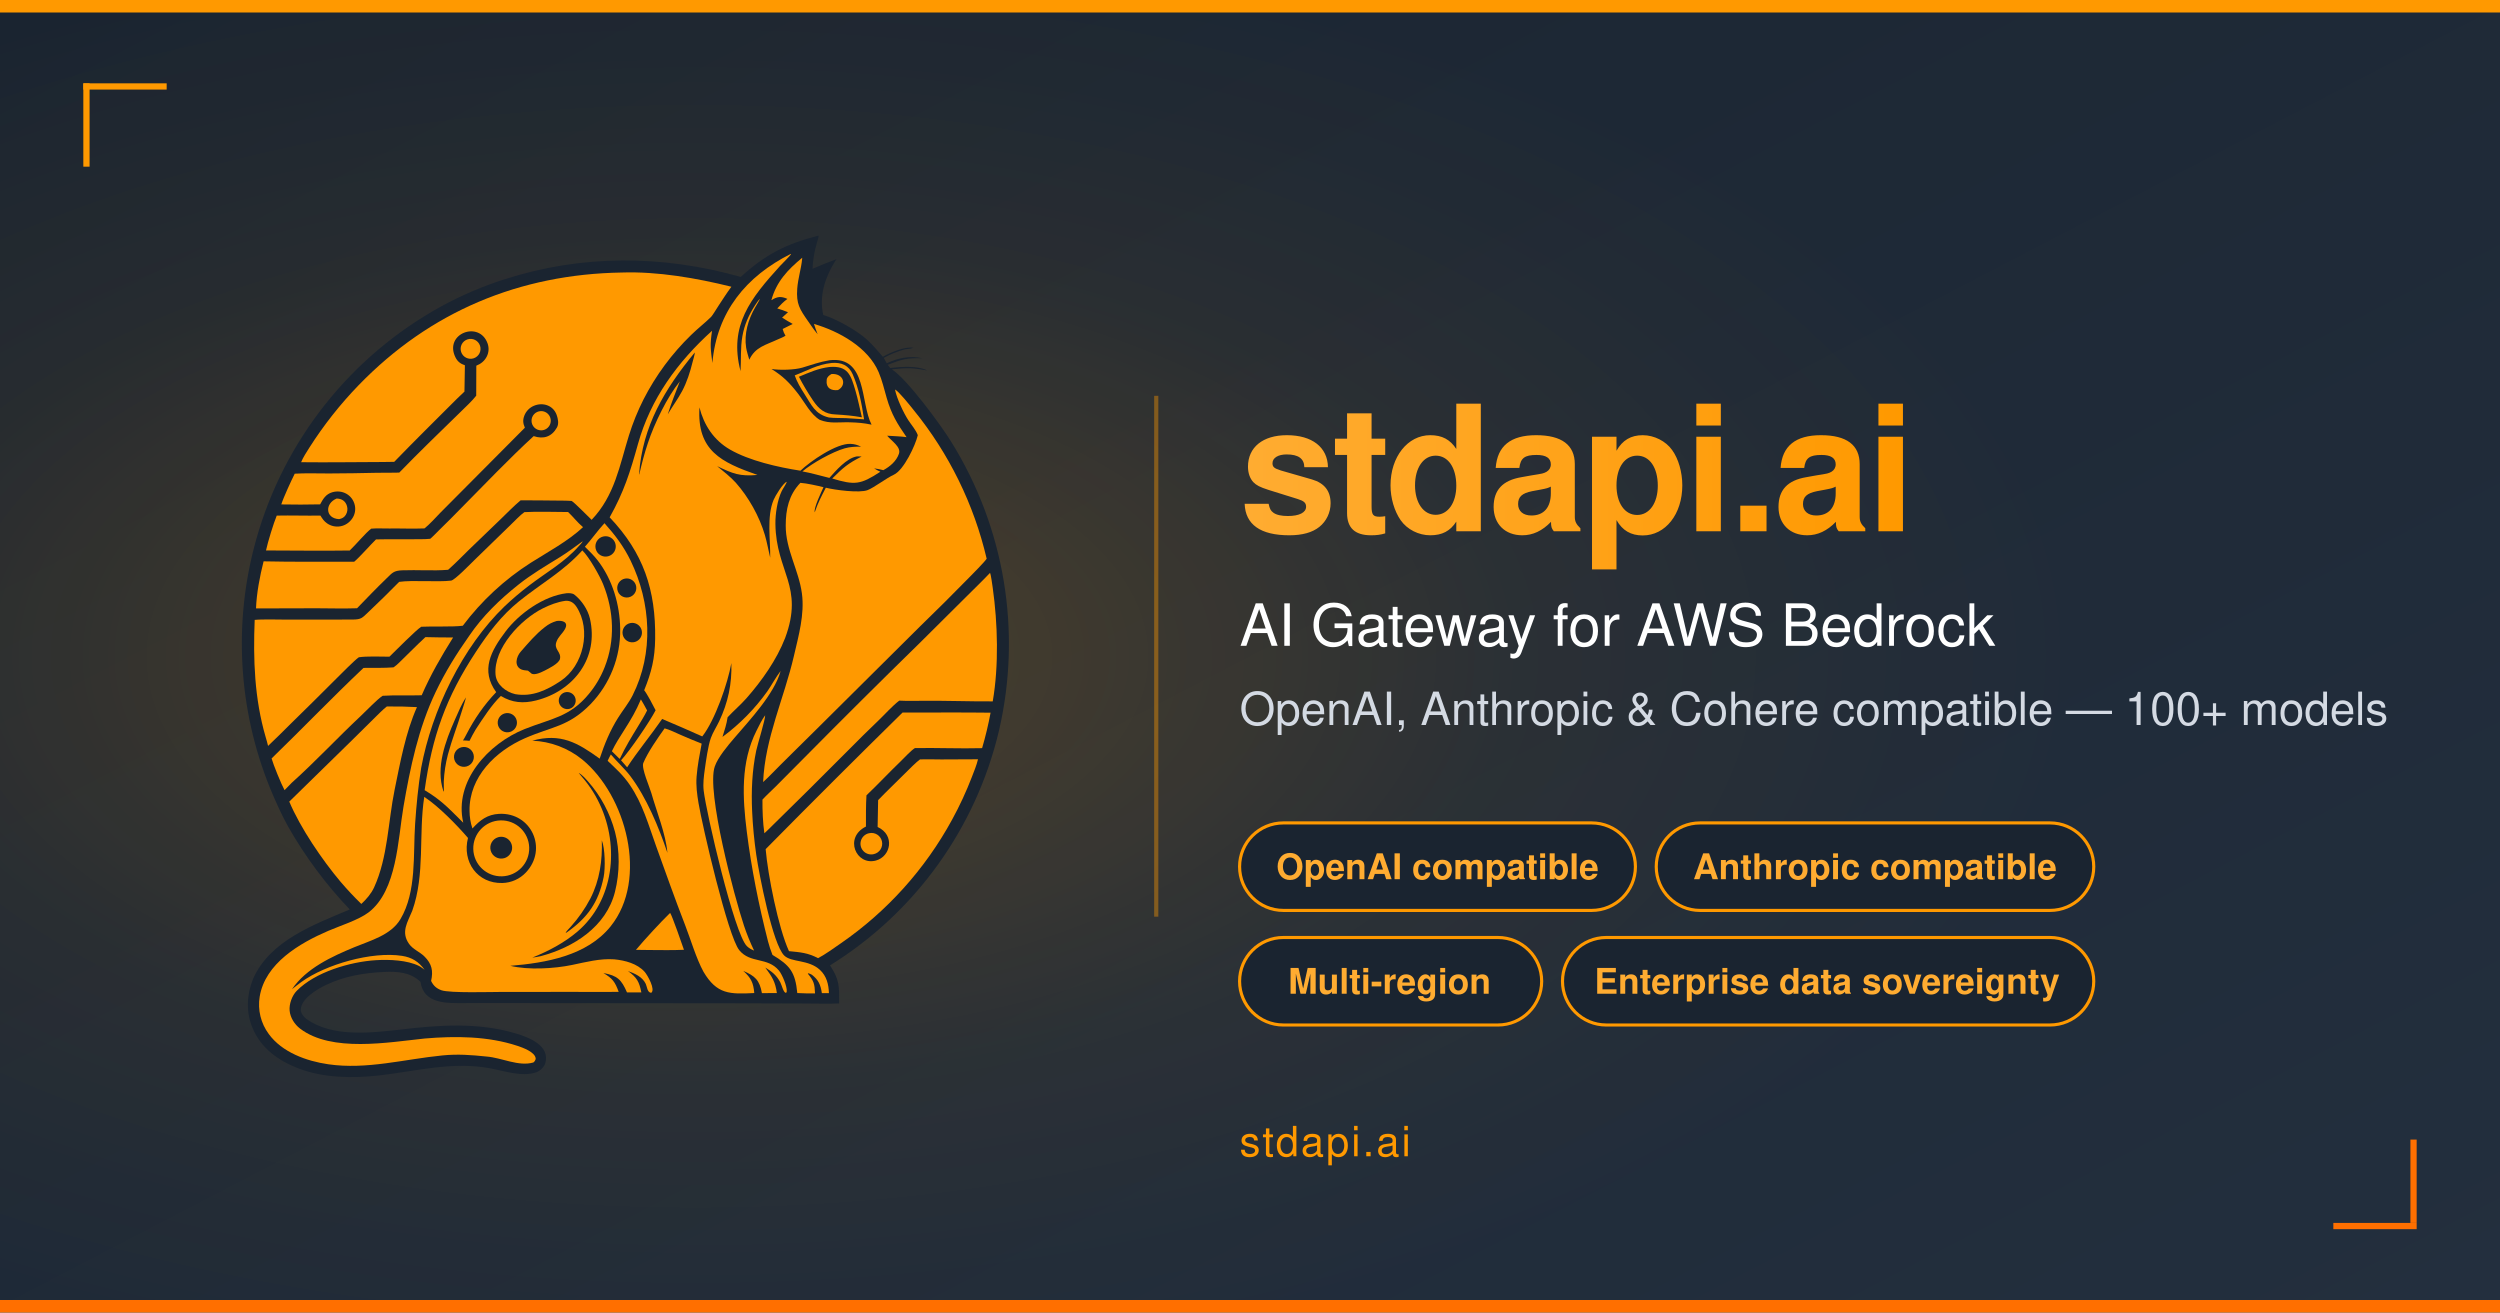
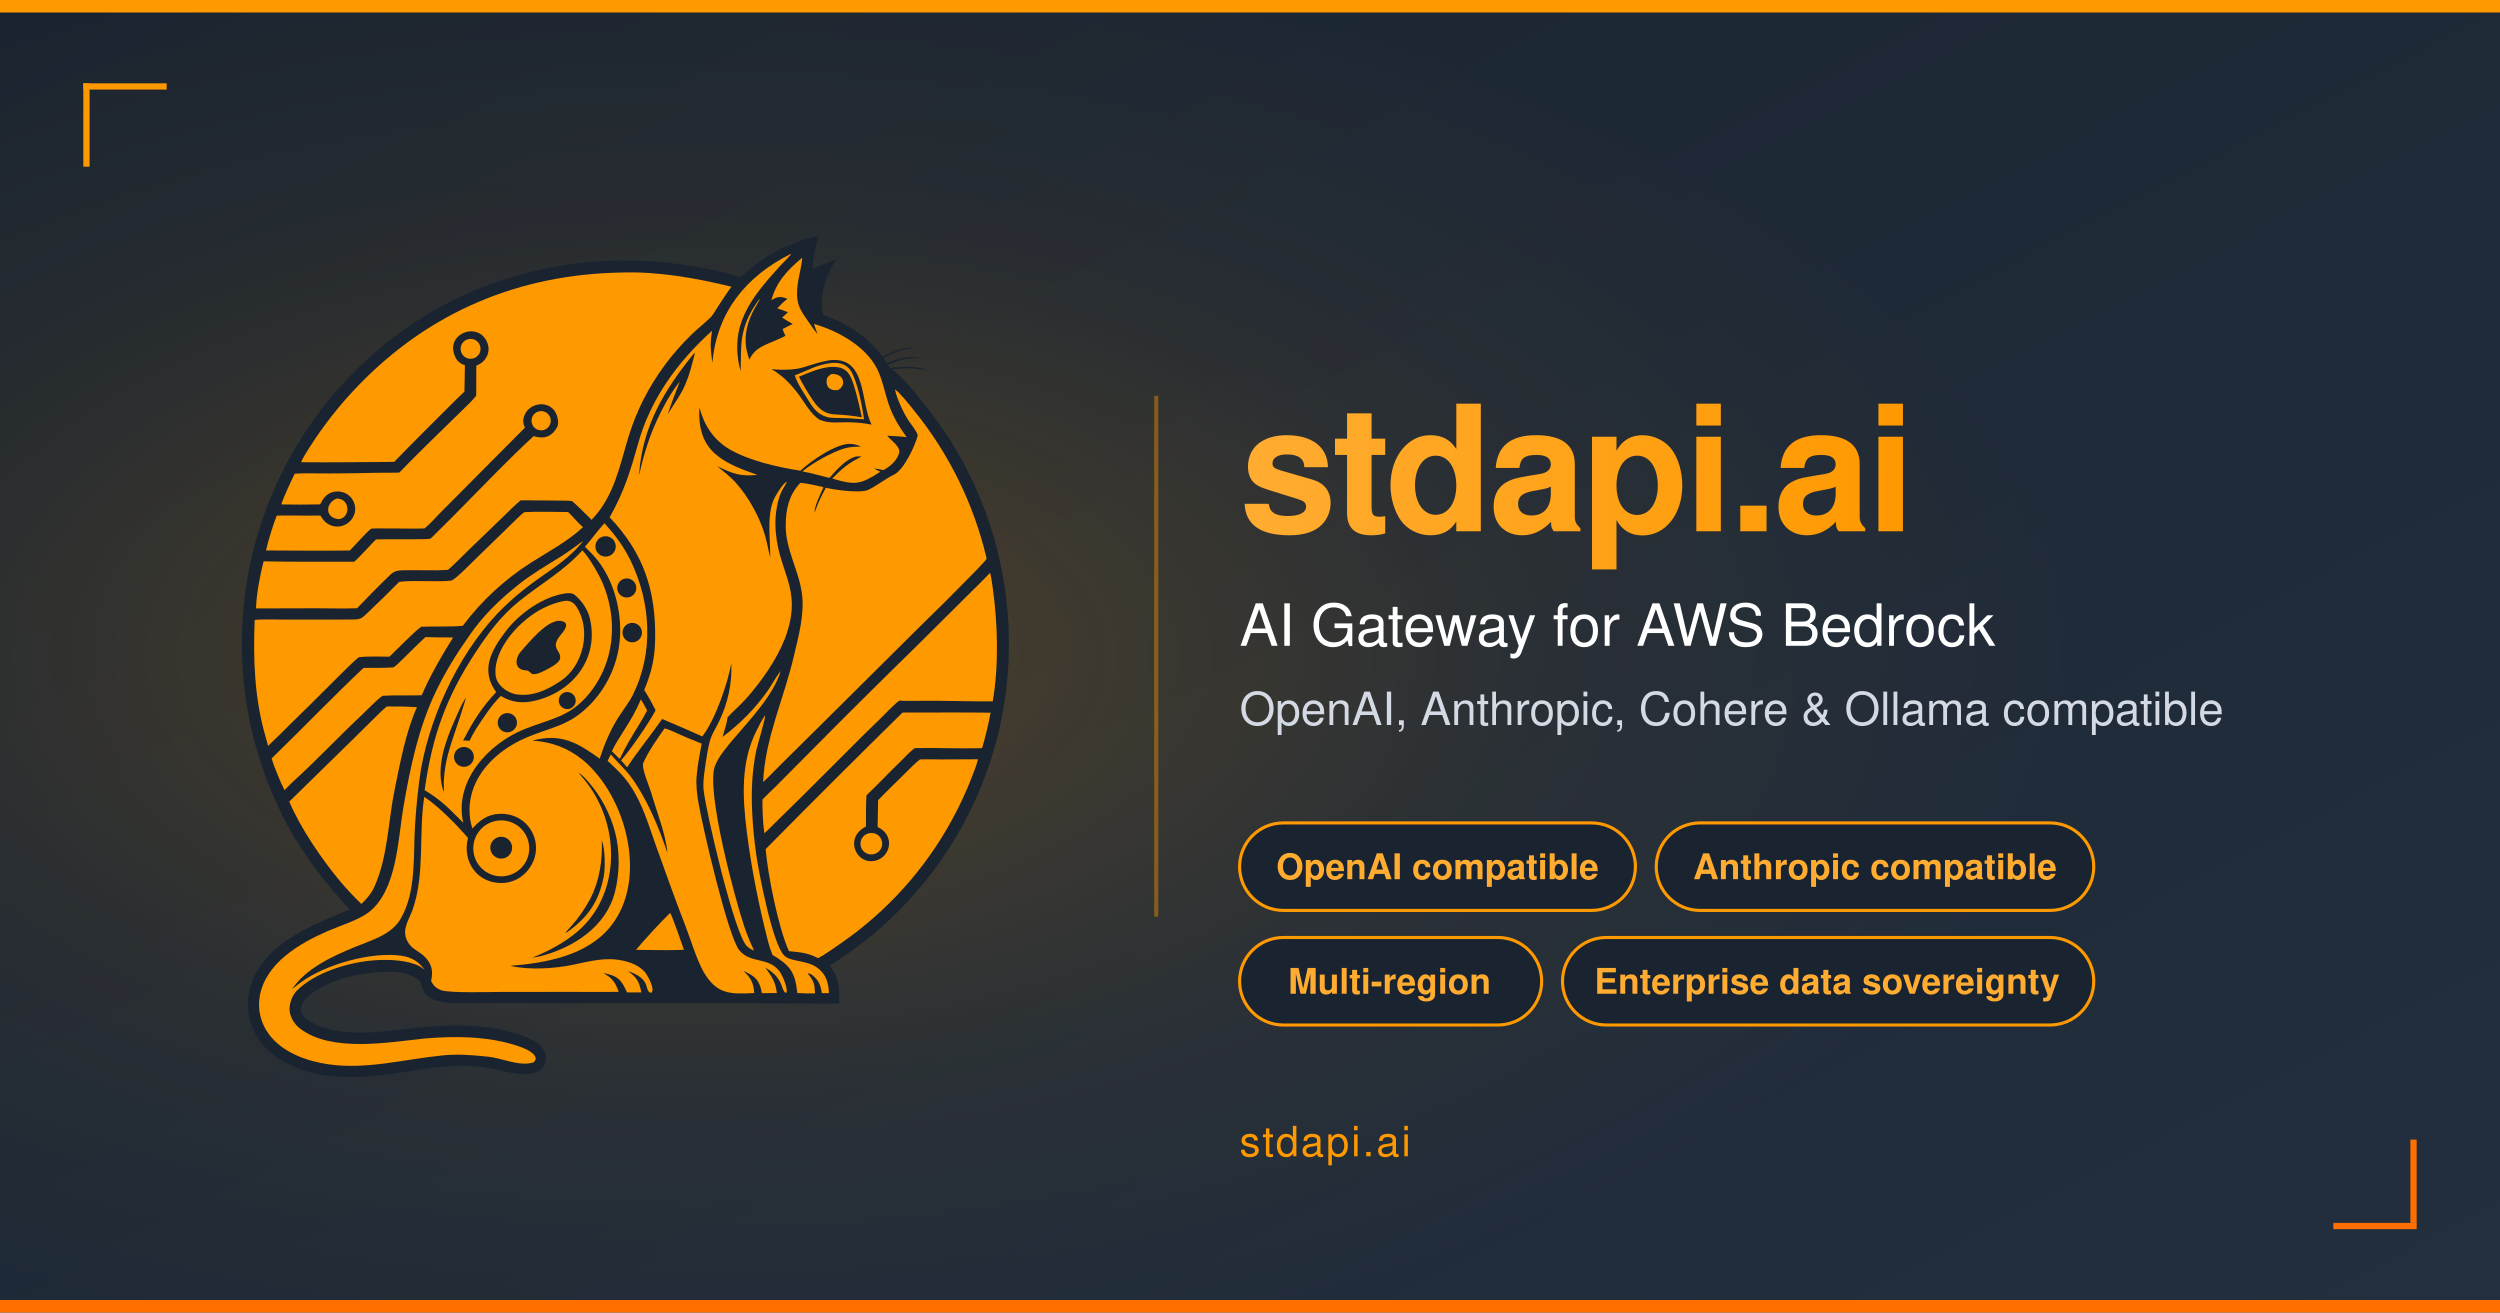
<svg xmlns="http://www.w3.org/2000/svg" width="1200" height="630" viewBox="0 0 1200 630" role="img" aria-label="stdapi.ai — AI Gateway for AWS Bedrock">
  <defs>
    <linearGradient id="bg" x1="0%" y1="0%" x2="100%" y2="100%">
      <stop offset="0%" stop-color="#1a2430" />
      <stop offset="100%" stop-color="#232f3e" />
    </linearGradient>
    <radialGradient id="glow" cx="28%" cy="50%" r="55%">
      <stop offset="0%" stop-color="#ff9900" stop-opacity="0.22" />
      <stop offset="60%" stop-color="#ff9900" stop-opacity="0.05" />
      <stop offset="100%" stop-color="#ff9900" stop-opacity="0" />
    </radialGradient>
    <linearGradient id="title" x1="0%" y1="0%" x2="100%" y2="0%">
      <stop offset="0%" stop-color="#ffac31" />
      <stop offset="100%" stop-color="#ff9900" />
    </linearGradient>
    <symbol id="logo" viewBox="128.44 50.44 1787.12 1953.12">
      <path fill="#1a2430" d="m1453.43 88.19.53.05c.89 1.79-2.44 11.96-3.26 14.62a236.74 236.74 0 0 0-10.12 59.26c18.46-8 34.64-14.4 53.43-21.55-1.1 1.6-2.16 3.23-3.18 4.88-22.2 35.98-36.03 77.57-26.23 119.76 29.76 9.01 76.71 35.53 98.79 56.2 11.43 10.7 23.92 25.11 34.24 37.1 15.99-9.34 49.7-23.55 67.78-20.02-6.63 3.01-13.44 2.02-20.05 3.81-14.69 4-32.48 11.16-45.69 18.68 1.89 4.02 4.39 8.1 6.63 11.96 26.04-12 51.61-17.4 79.7-11.06-34.84-.86-45.98 2.05-77.58 14.63 1.71 2.49 3.64 4.71 5.57 7.04 23.22-2.78 61.14-5.58 82.38 5.46-33.72-6.1-44.63-6.06-78.58-2.38 34.68 22.54 109.31 124.37 132.01 161.05a854.57 854.57 0 0 1 107.05 645.04 844.46 844.46 0 0 1-377.22 524.27c21.05 32.39 20.52 45.02 20.38 85-22.19 1.06-51.55.2-74.31.15l-138.64-.46-320.98-.34-235.59-.19-66.3.07c-38.18.07-91.56 3.03-98.64-47.36-23.01-21.91-51.44-23.45-81.93-22.18-44.44 2.16-88.15 9.54-128.82 28.9-18.93 9.02-56.72 30.7-56.5 56.19.07 6.92 6.74 15.52 12.18 19.5 57.65 42.11 145.05 31.29 210.43 24.05 86.6-10.29 173.21-16.61 258.14 8.88 28.4 8.52 77.07 27.1 64.75 66.99-2.5 8.1-11.55 16.39-19.47 19.37-32.07 11.31-71.93-3.13-104.91-9.06-84.8-15.23-162.76 6.67-246.43 16.19-58.84 6.69-123.97 5.84-180.1-15.77-44.18-17.01-83.17-44.5-102.04-89.68-15.14-35.44-13.47-74.34.84-109.77 37.46-86.03 137-121.77 215.92-155.25a946.45 946.45 0 0 1-137.19-184.31c-14.01-24.72-30.22-60.79-40.94-87.15a857.97 857.97 0 0 1-30.95-553.51 858.84 858.84 0 0 1 413.18-521.19 804.9 804.9 0 0 1 141.23-60.42c172.97-55.79 352.91-54.65 527.42-5.35 55.59-50.53 101.5-73.84 173.07-92.1z" />
      <path fill="#ff9900" d="M1014.66 170.47c80.16-2.73 167.19 12.46 244.84 31.7-10.41 14.05-19.54 28.47-29.09 42.96-3.04 4.62-13.26 21.47-16.12 24.28-14.27 14.04-30.04 26.03-44.63 40.4a546.9 546.9 0 0 0-106.34 143.97 521.96 521.96 0 0 0-32.51 80.23c-20.91 67.17-31.55 134.16-83.29 188.49-9.14-8.49-36.76-37.26-44.55-42.15-10.55-.9-28.42-.74-39.47-.9-24.86-.37-49.72-.52-74.58-.43-15.1 12.71-30.2 28.2-44.49 42.04l-69.23 66.65c-15.27 14.87-32.23 32.46-48.03 46.31-33.22 2.72-68.84-.13-102.33 1.14-19.35.74-22.28 5.64-35.62 18.54-22.3 21.53-43.75 43.92-65.32 66.17-28.45 1.05-61.77.11-90.53.02l-134.98.37c1.11-33.44 8.69-72.76 16.91-105.13 66.37 1.54 135.55.67 202.22.88 11.1-9.01 35.8-37.27 48.66-49.8 26-.65 52.7.06 78.76-.38 14.3-.23 27.99.37 42.3-1 5.73-4.7 15.14-14.68 20.7-20.14a2375.99 2375.99 0 0 0 47.55-47.58c51.7-52.15 108.98-112.33 162.67-161.49 21.65 7.43 40.31 1.72 52.03-19.42 4.56-8.22 2.27-19.36-.7-27.79-7.48-21.24-30.51-28.91-50.62-20.58a39.26 39.26 0 0 0-21.56 22.05c-3.83 10.04-2.94 17.52 1.2 27L609.78 706.7c-9.45 9.9-24.87 26.76-35.32 34.95-25.43 1.09-53.43-.18-79.07.2-13.5.2-26.04-.82-39.75.33-11.37 8-35.62 37.17-48.12 48.78-61.25 1-125.43-.06-186.85-.11 3.92-18.6 16.88-60.7 23.97-77.8 32-.7 64.98.53 97.53-.04 4.35 7.15 7.87 12.48 14.84 17.38a39.87 39.87 0 0 0 30.27 6.45c10.51-1.95 19.77-8.42 25.76-17.2a37.73 37.73 0 0 0 5.92-29.41c-4.99-23.3-28.12-35.94-50.62-29.22-14.2 4.23-20.36 14.87-26.85 26.96a2071 2071 0 0 1-86.7.11c4.54-14.78 22.57-53.86 30.01-68.58 21.58-1.48 54.1-.46 76.45-.5 36.12-.15 72.23-.67 108.34-1.54 16.2-.25 32.34.2 48.51-.38 44.64-46.07 91.49-91.15 137.4-135.98 10.24-10 25.9-24.66 34.4-35.7.2-22.32.26-44.65.22-66.98 10.4-4.11 18.6-10.74 23.6-20.96a36.96 36.96 0 0 0 1.74-28.17c-18.28-52.8-98.27-22.51-71.88 30.56 4.67 9.4 11.23 14.38 21.05 17.66-.2 19.6-.52 39.19-.99 58.78a560.82 560.82 0 0 0-16.55 15.75c-46.98 46.96-94.03 93.3-140.24 141.03-8.6.3-17.43.34-26.04.36-60.49.12-121.31 1.2-181.76.43 4.34-10.8 12.24-22.7 18.5-32.66A881.35 881.35 0 0 1 427.38 422c159.42-164.61 359.25-247.78 587.29-251.53z" />
      <path fill="#ff9900" d="m1391.86 128.96.67.61c-.84 2.6-20.77 22.18-24.55 26.35-64.77 71.58-114.94 132.4-88.08 234.7 1.57-26.35-.47-51.67 4.13-77.97 4.49-25.7 14.25-47.41 28.32-69.18 2.33-3.62 7.58-11.86 10.98-14.25-1.47 3.84-8.49 15.06-11.12 19.69-15.29 26.86-24.65 58.27-19.82 89.3 1.24 7.94 4.7 18.9 7.04 26.93 13.51-28.66 36.43-32.62 63.21-45.2 5.89-2.78 12.14-4.8 17.6-8.4-3.34-5.9-4.57-8.5-6.32-15.05a638.63 638.63 0 0 0 22.47-11.21c-8.01-4.6-16.02-9.08-23.74-14.16 4.05-3.93 8.93-8.14 13.16-11.98-8.69-3.75-14.82-5.7-23.93-8.51 7.41-8.06 13.81-14.85 22.68-21.29-14.38-6.42-23.02-5.25-35.87 2.91 11.26-41.31 36.49-68.07 68.9-94.77l-.07.97-.15 1.6c-1.79 21-9.29 43.59-10.94 66.53-2.42 33.83 5.27 45.45 24.44 72.9 6.79 9.71 13.44 19.6 21.09 28.67a329.29 329.29 0 0 1-8.18-22.93c55.9 16.25 120.74 52.15 144.45 107.75 7.84 18.39 12.39 38.42 18 57.71 10.6 36.41 23.19 56.86 44.26 87.28-10.78-1.7-32.01-2.52-43.26-3.22 9.38 11.65 31.59 24.97 26.24 40.29-5.83 16.7-19.76 28.3-34.79 36.6-8.1-2.05-12.48-3-20.73-4 4.65 3.06 9.07 5.09 14.04 7.53-44.37 29.03-57.08 30.28-107.47 15.12 24.17-24.1 35.13-33.65 65.68-49.05-1.8-.11-9.32-.55-10.77-.3-23.05 4-46.91 32.03-61.23 48-19.15-4.62-41.39-11.24-60.2-14.5 21.88-18.52 67.1-43.74 94.48-51.55 11.49-3.27 24.75-3.98 36.59-3.7-8.65-3.88-13.65-5.71-23.51-6.24-31.35-1.68-89.89 38.77-111.94 59.9-49.44-7.69-114.08-22.14-157.66-47.46-35.74-20.76-57.77-54.16-67.75-93.87-5.85 96.78 48.6 122.43 129.52 150.8-39.8 3.42-54.32-2.55-89.98-19.6 12.65 10.35 30.86 24.8 41.61 36.95 28.79 32.52 52.65 75.27 64.92 116.87 4.95 16.8 7.76 33.93 11.82 50.53.77-39.23-8.18-91.57 7.63-129.2 3.65-8.7 20.75-37.11 29.3-40.34-.79 4.57-8.65 15.42-11.22 20.8-9.91 20.7-14.36 50.92-14.07 73.56 1.39 107.42 64.68 138.72 21.72 254.37-18.98 48.74-51.93 95.44-86.46 134.63-12.84 14.58-28.71 28.03-41.97 42.33-2.09 14.79-6.96 29.55-11.41 43.81a456 456 0 0 0 100.06-101.69c9.18-12.99 19.67-32.72 28.79-44.16l.89-1.1c-14.53 51.76-68.59 108.78-103.76 149.95-14.15 16.57-35.93 42.17-43.16 62.91-19.34 55.44 44.03 291.94 65.1 355.29a465.74 465.74 0 0 0 22.66 55.79c-6.25-2.51-11.19-5.18-16.08-9.88-28-26.96-90.71-297.28-96.49-347.18-1.81-15.61.3-31.88 2.48-47.39 2.64-18.76 7.3-52.98 13.57-70.2 4.63-12.74 12.63-24.83 18.47-37.13 19.91-41.91 28.74-83.54 27.26-130.02-7.84 44.91-36.59 127.89-64.95 163.75-30.57-13.98-58.88-25.8-89.53-38.97-24.77 35.87-54.12 71.15-78.18 107.9a649.53 649.53 0 0 1-13.6-15.62c19.98-21.75 64.22-86.38 77.17-111.7-4.62-9.4-19.7-37.91-25.52-44.7 16.39-40.14 23.87-71 24.51-114.44 1.63-109.48-26.19-192.21-101.56-271.49 31.97-56.98 45.67-100.82 63.24-163.82 28.14-100.94 88.13-182.9 165.29-252.64-4.74 32-3.21 40.54.74 71.97 9.86-113.83 75.17-193.5 174.84-243.49z" />
      <path fill="#1a2430" d="M1478.44 366.3c84.37-10.11 68.45 94.13 93.92 143.74-18-3.7-30.04-4.68-48.41-5.23-24.63-.74-44.11 3.71-67.31-5.5-20.69-12.67-33.21-38.76-48.01-57.91-19.13-24.75-33.48-39.16-59.59-55.61 18.45 3.03 51.31 2.12 68.82-3.04 21.18-6.23 38.34-12.84 60.58-16.45z" />
      <path fill="#ff9900" d="M1483.28 372.35c21.6-1.78 38.26 5.08 47.16 25.66 13.69 31.67 20.06 66.22 25.17 100.16-13.29-.65-26.71-2.15-40.12-2.65-12.51-.47-26.05.01-38.35-1.45-31.09-7.37-38.52-27.57-54.72-52.72-8.17-12.69-16.78-26.98-21.58-41.28 29-10.95 49.87-24.16 82.44-27.72z" />
      <path fill="#1a2430" d="M1478.14 381.36c41.75-3.4 47.93 17.71 58.37 53.27 5.67 19.33 9.49 39.41 14.24 59-22.08-3.83-36.08-4.94-58.5-6.35-24.55-.62-37.7-12.2-50.7-31.4a555.63 555.63 0 0 1-31.36-52.74c23.7-9.72 42.32-18.51 67.95-21.78z" />
      <path fill="#ff9900" d="M1482.94 397.06c27.2-2.13 34.88 24.96 14.45 35.78-15.44 1.73-27.39-4.2-25.14-23.33.67-5.72 5.7-9.79 10.69-12.45z" />
      <path fill="#1a2430" d="M1177.84 348.9c-.01 4.93-3.84 16.59-5.19 22.11-5.25 21.5-12.76 44.74-23.16 64.17-9.49 17.7-22.01 34.5-32.04 51.86 8.39-26.96 17.12-47.47 26.98-73.56-28.32 34.76-57.29 94.73-71.31 137.58-7.84 23.52-13.65 45.35-19.08 69.45l-.58 1.87.42-1.12-.49-.66c7.73-107.49 57.07-190 124.45-271.7z" />
      <path fill="#ff9900" d="M976.17 730c23.64 26.26 42.93 51.71 58.49 83.86 45.4 93.84 51.95 206 4.31 300.48-8.64 17.14-21.88 33.33-32.1 49.54-18.36 29.12-30.62 59.26-41.4 91.69-49.77-35.96-87.16-57.47-150.46-40.09a189.03 189.03 0 0 1 111.57 42.04c97.59 79.66 148.6 266.64 63.14 372.65-52.74 65.41-144.15 81.36-223.73 87.83 39.92 9.74 97.74 6.41 138-1.96 30.7-6.38 62.13-14.75 93.92-12.51 23.75 2.17 51.71 9.5 68.03 28.03 6.58 7.48 24.73 39.97 14.48 46.74-8.95-.86-9.21-14-12.09-19.97-7.67-15.97-24.23-23.01-39.78-28.69 20.06 14.5 25.14 23.7 29.96 47.72-10.44.2-21.61-.04-32.11-.1-12.41-28.64-21.41-37.33-52.6-43.16 20.7 12.42 25.83 19.51 34.12 42.05-31.42.55-64.57 0-96.17.05l-163.23.06c-24.2.02-117.87 2.92-136.31-3.72-11-3.96-18.05-10.27-23-20.81 4.98-22.43 1.81-38.14-15.12-54.8-10.62-10.47-25.37-15.5-34.13-27.92-18.84-26.73-3.1-48.33 7.22-74.04 28.96-81.14 13.74-169.86 26.73-254.09 32.07 21.16 72.35 62.26 97.64 91.71-13.6 53.15 20.92 102.08 76.8 100.55a74.72 74.72 0 0 0 52.35-23.37c49.74-52.6 12.17-134.66-59.75-130.97-26.12 1.34-42.45 13.87-59.5 32.61-4.48-12.81-6.3-26-6.48-39.42-1.02-75.93 58.31-133.28 123.57-161.93 60.91-26.75 96.88-25.18 146.7-76.25a236.5 236.5 0 0 0 66.03-167.71c-.7-54-17.11-110.46-50.46-153.24-8.51-10.92-18.42-20.64-28.32-30.28 14.99-16.55 28.58-36.35 43.68-52.57z" />
      <path fill="#1a2430" d="M918.65 1287.53c6.39 2.68 16.33 13.79 21.04 19.16a278.77 278.77 0 0 1 60.03 112.56c11.16 42.11 10.6 91.33-.1 133.65-19.64 77.75-91.82 123.96-165.86 143.58a191.24 191.24 0 0 1-18.64 3.17c35.52-14.18 71.2-32.92 100.4-57.77 82.04-69.83 94.35-190 50.33-284.28-12.83-27.47-27.21-47.35-47.2-70.07z" />
      <path fill="#1a2430" d="M970.21 1437.79c7.43 18.2 8.06 62.39 4.15 81.99-11.33 56.77-36.19 90.89-81.96 123.41l-2.78 1.34c-.03-2.22 8.76-11.04 11.01-13.56a304.68 304.68 0 0 0 44.24-63.5c20.64-40.37 26.91-84.85 25.34-129.68zm2.84-678a22.74 22.74 0 1 1 11.21 44.08 22.74 22.74 0 0 1-11.21-44.08zm60.24 193.28a21.7 21.7 0 1 1 8.14 42.6 21.7 21.7 0 0 1-8.14-42.6zm-11.3-99.4a21.3 21.3 0 1 1 7.89 41.88 21.3 21.3 0 0 1-7.89-41.87z" />
      <path fill="#ff9900" d="M1624.68 431.55c9.23 4.9 34.11 36.53 41.64 45.87a823.43 823.43 0 0 1 162.99 331.89c-5.69 8.45-30.47 33.05-38.73 41.57-36.42 37.25-73.35 74-110.77 110.25l-228.97 227.41c-36.13 36.02-73.02 71.64-108.63 108.07-3.75 3.7-8.01 7.55-11.89 11.18 4.11-97.69 46.93-187.37 68.73-281.51 10.47-45.23 24.06-92.74 17.86-139.3-6.95-52.17-36.57-98.32-36.14-151.95 0-35.63 6.89-68.27 32.73-95.11 14.09 1.02 37.8 6.26 51.58 9.77-4.27 9.5-22.4 46.84-19.56 55.97 7.53-22.1 14.17-34.19 24.71-54.86 19.6 4.97 75.47 12.49 93.46 5.3 14.83-5.93 41.53-26.55 58.49-34.38 22.07-10.18 48.1-65.43 53.39-88.22-4.09-11.3-14.13-22.63-20.85-32.88-11.03-16.82-26.25-49.33-30.04-69.07zm16.83 721.13c65.16.13 131.46-.59 196.51.3a799.13 799.13 0 0 1-18.93 79.16c-49.48 1.35-100.38-1.03-149.96-.17-8.75 5.26-23.92 22.03-32.06 29.84-25.72 24.68-50.28 51.11-76.09 75.62-1.44 23.73-1.1 46.03-1.15 69.7-49.77 24.62-21.87 87.91 22.27 75.86 33.18-9.06 43.23-56.63 3.78-74.88.24-19.98.61-39.96 1.13-59.94 19.1-19.9 40.21-39.76 59.7-59.4 7.28-7.34 26.62-26.66 33.7-31.47 14.5-.62 32.68.01 47.61.05 27.31.05 54.62-.08 81.93-.39-2.81 12.28-9 27.59-13.64 39.44a786.82 786.82 0 0 1-44.41 95.75 800.8 800.8 0 0 1-247.92 275.5c-14.75 10.17-35.57 25.29-51.01 33.27-23.13-12.14-39.47-13.12-64.96-15.66-23.96-52.43-47.24-170.77-52.05-227.7a28060.6 28060.6 0 0 1 305.55-304.88zM926.77 790.71c15.17 14.65 39.08 57.31 46.51 75.71 24.07 59.62 27.1 125.24 3.3 185a216.57 216.57 0 0 1-35.61 60.15c-42.64 51.51-84.05 54.45-143.12 78.02-80.35 32.06-158.3 116.26-136.89 208.99l-6.63-6.57c-28.48-28.49-45.02-45.33-79.56-66.07 16.7-119.82 47.5-207.25 114.99-309.61 27.4-41.58 56.12-79.93 95.36-111.7 48.9-39.61 98.3-66.09 141.65-113.92z" />
      <path fill="#1a2430" d="M891.51 886.34c5.58-.4 12.8-.34 17.34 3 16.2 12.66 30.23 33.51 34.86 53.55 20.27 87.78-35.87 161.54-120.11 182.78-28.52 7.18-53.46 5.28-78.69-10.04-20.54 19.49-40.7 51.15-56.25 74.86-5.04 8.15-9.32 16.78-13.71 25.3-4.2-.66-10.17-.71-14.55-.88 2.64-3.95 5.54-9.56 7.77-13.86 17.9-34.52 39.33-65.63 66.3-93.9-35.36-48.82-11.86-92.02 21.1-135.61 30.27-40.03 84.95-78.99 135.94-85.2z" />
      <path fill="#ff9900" d="M888.57 903.32c11.03-1.1 19.19 4.21 25.13 13.32 33.7 51.7 15.67 131.58-35.3 165.53-30.92 20.6-63.7 36.04-101.3 29.46-21.13-4.81-42.22-21.48-44.06-43.58-4.9-58.96 56.51-123.55 105.54-147.91 16.5-8.2 32.5-14.25 49.99-16.82z" />
      <path fill="#1a2430" d="M869.65 948.24c12.9-1.71 27.3 2.47 18.04 18.64-5.94 10.37-14.32 15.86-18.76 27.97-6.44 17.53 11.69 22.09 7.8 38.66-3.39 10.35-24.4 20.46-33.45 25.22-8.47 4.08-20.51 10.41-29.2 7.5l-8.7-7.07c-4.24-.45-10.91-.93-14.7-2.68-16.72-7.54-11.38-28.34-1.6-39.49 16.73-19.1 33.4-39.02 53.56-54.68 9.13-7.1 16-10.83 27.01-14.07zm-202.77 170.62c-.35 4.21-7.44 25.31-8.97 30.37-9.48 31.54-22.79 65.31-31.16 97.06a291.65 291.65 0 0 0-9.28 60.68c-.26 5.66.55 19.72.31 22.29l-1.26-1.55c-17.44-52.37 4.67-111.1 25.82-159.09 7.44-16.87 14.65-34.16 24.54-49.76zm-10.02 111.34a22.17 22.17 0 1 1 11.17 42.92 22.17 22.17 0 0 1-11.17-42.92zm96.8-75.64a21.5 21.5 0 1 1 11.37 41.48 21.5 21.5 0 0 1-11.38-41.48zm133.63-46.84a19.1 19.1 0 1 1 11.18 36.56 19.12 19.12 0 0 1-11.18-36.56z" />
      <path fill="#ff9900" d="M797.4 705.32c26.81-1.68 69.48-.33 97.61-.24 11.8 11.16 20.14 22.64 33.3 33.8-34.05 31.61-77.22 54.49-116.5 79.37a579.77 579.77 0 0 0-151.86 140.64c-22.7 2.96-67.35.87-92.78 2.26-11.12 6.76-58.64 54.88-71.01 66.83-17.97-.19-51.58-1.33-68.28 1.3-9.58 6.55-40.94 38.47-50.32 47.74-33.8 33.88-67.82 67.55-102.06 101a2610 2610 0 0 1-50.22 49.16c-1.5-6.61-3.52-13.37-5.41-19.89-24.98-85.79-28.04-172.99-24.46-261.43 15.95-1.77 56.38-.63 73.62-.6l144.55-.17c20.01-.2 21.37-3.26 35.51-16.63a2659.73 2659.73 0 0 0 68.82-67.5c30.23-4.33 85.56.88 115.95-2.8 8.1-.97 43.1-37.22 52.06-45.9l81.3-79.03c8.3-8.04 21.13-21.55 30.17-27.91zm130.23 64.89c-.47 2.5-6.35 8.22-8.48 10.66-32 36.56-74.13 59.76-111.48 88.48a659.3 659.3 0 0 0-54.31 46.1c-94.3 90.59-162.67 232.71-186.32 360.73-6.68 41.66-10.63 82.41-13.51 124.64-4.7 68.84 3.72 151.38-32.73 212.96-21.14 35.73-66.97 47.77-102.7 62.57-50.41 20.88-107.99 47.31-139.47 93.95a495.5 495.5 0 0 1 20.87-16.17c54.57-39.35 157.52-68.76 224.77-58.38 22.17 3.42 37.43 13.11 50.46 31.12-3.87-2.77-8.24-6.42-12.5-8.55-26.33-13.1-66.33-14.72-95.93-12.92-57.87 3.52-135.97 26.53-177.08 68.43-10.59 10.78-17.28 29.92-15.8 44.61 1.55 15.47 11.06 30.36 23.34 39.73 70.4 53.72 197.03 30.52 278.17 22.1 68.36-5.86 141.16-5.43 206.98 16.38 11 3.64 39.88 13.73 40.76 28.56.14 2.23-3.2 7.96-5.43 8.6-32.81 9.5-70.42-10.71-104.06-13.29-35.61-3.71-64.52-5.84-98.43-2.53-85 8.3-169 32.23-255 19.78-48.5-7.02-103.14-26.57-132.95-67.61-17.7-23.88-25-53.9-20.24-83.25 12.23-74.46 88.9-119.29 152.84-146.86 26.15-11.28 68.11-24.41 90.23-41.32 63.76-48.76 65.41-163.1 77.87-235.78 15-87.47 33.35-175.31 71.74-255.92 21.32-44.79 46.55-85.32 75.05-125.71 30.19-44.41 67.92-80.77 109.77-114.1 29.17-23.24 60.24-41.37 91.87-60.95 17.52-10.85 35-23.86 51.7-36.06zm182.79 417.72c9.18 2.14 26.05 10.29 35.67 14.53a1176.73 1176.73 0 0 0 47.04 19.57c-4.64 24.35-9.33 48.81-11.32 73.55-1.62 20.18 1.01 39.31 4.29 59.16 8.31 50.15 65.71 297.55 90.99 328.4 24.84 30.31 63.03 14.58 88.58 45.52 7.3 8.84 18.72 36.17 17.29 47.07-.25 1.91.02 1.13-1.84 2.5-5.5-.05-9.15-17.29-12.52-23.48-8.72-16.03-18.18-23.48-33.48-32.92 15.11 20.55 22.48 31.59 25.87 56.98-11.01.19-22.36.1-33.39.14-5.16-29.01-15.45-38.37-41.61-49.65 17.22 15.65 22.64 26.29 24.54 49.47-54.31 2.73-83.51 3.33-113.44-47.65-16.24-29.84-28.44-71.96-40.99-104.25-22.71-58.45-43.57-117.63-64.86-176.58-17.14-47.45-29.46-93.41-58.41-135.95-14.98-22.01-30.48-35.78-49.57-53.94 2.1-4.85 4.67-9.56 7.12-14.25 13.14 15.75 31.25 32.16 43.15 47.85 36.09 47.53 64.4 115.42 83.12 171.79-3.45-41.87-24.5-93.03-35.89-133.51-3.45-12.28-22.65-55.72-17.92-66.96 10.39-24.71 31.83-55.13 47.58-77.39zm726.39-347.02c1.97 3.42 5.24 27.8 5.98 33.08 11.26 79.9 13.85 173.95.05 253.74-52.68.34-105.72-1.87-158.44-1.26-16.8.2-33.41.47-50.22-.41-15.38 11.75-32.41 30.97-46.66 44.56a3182.81 3182.81 0 0 0-66.97 66.02 17567.71 17567.71 0 0 1-179.76 178.28l-7.72 7.23c-3.42-24.1-4.42-50.8-4.26-75.13 7.71-8.53 20.66-20.33 29.18-28.85l65.42-65.84a21476.7 21476.7 0 0 1 256.04-254.53l103.68-103.05c17.77-17.8 36.43-35.68 53.68-53.84z" />
      <path fill="#ff9900" d="M490.37 1139.12c22.42-.33 44.85.14 67.23 1.43-25.33 56.92-37.24 123.1-49.79 184.25-14.68 71.56-15.06 151.03-45.89 218.26-6.29 13.72-17.45 26.78-28.5 36.81a733.12 733.12 0 0 1-46.22-49.32c-41-48.71-89.66-120.03-114.6-179.08l140.02-136.98 47.46-46.92c8.38-8.25 21.4-21.63 30.3-28.45z" />
      <path fill="#ff9900" d="M576.48 984.29c20.33.73 41.41.64 61.81.82-26.34 42.12-50.26 83.31-70.1 128.99-28.25.89-59.96-.57-87 1.15l-.86.53c-10.65 6.56-37.53 34.61-48.44 44.82-51.52 48.26-101.24 101.8-153.68 148.76l-16.13 16.55c-7.05-12.56-25.28-57.4-28.94-70.77 68.94-66.81 135.82-136.59 205.17-202.13 20.82-.13 46.5.39 66.82-1.2 4.31-2.7 8.1-6.08 11.77-9.6 19.97-19.2 39.24-39.11 59.58-57.92zm758.36 174.5c1.09 6.65-17.13 65.59-19.87 78.67-9.37 44.76-11.29 90.54-9.17 136.12a993.48 993.48 0 0 0 9.18 96.51c6.28 42.86 36.63 200.5 62.66 225.2 16.35 15.53 54.15 8.31 79.5 31.8 14.97 13.87 19.44 32.28 20.04 51.96l-15.77-.12c-2.73-18.5-7.49-29.61-22.42-41.06-3.63-1.94-3.91-2.12-7.83-3.24l-1.06.9c13.49 16.42 15.15 22.48 16.06 44.11-13.06.35-26.49-.38-39.57-.86-4.49-46.42-16.17-61.9-55.42-85.14a248.93 248.93 0 0 1-9.91-30.15c-20.6-80.46-37.13-162.75-47.42-245.11-9.5-76.01-13.96-154.43 21.62-224.99 5.86-11.61 11.67-24.19 19.38-34.6zM744.17 1393.4a62.44 62.44 0 1 1 3.2 124.84 62.44 62.44 0 0 1-3.2-124.84z" />
      <path fill="#1a2430" d="M738.8 1430.97a24.35 24.35 0 1 1 13.43 46.81 24.35 24.35 0 0 1-13.43-46.81z" />
      <path fill="#ff9900" d="M1122.74 1599.88c4 4.84 27.62 72.79 30.85 82.34-24.79 1.16-51.92.65-76.84.5a957.9 957.9 0 0 1-30.32-.39c20.25-23.95 53.74-60.52 76.31-82.45zm-65.27-476.59c4.95 7.93 9.4 16.44 13.87 24.68-4.67 9.97-14.31 25.68-20.1 35.2-15.16 24.89-28.08 45.62-40.51 72.23l-1.36.11a1188.83 1188.83 0 0 1-16.67-16.49c7.4-15.82 18.25-32.62 27.66-47.4 14.93-23.45 26.35-42.68 37.11-68.33zm509.42 298.72a23.9 23.9 0 0 1 10.61 46.63 23.92 23.92 0 1 1-10.61-46.63zM670.32 319.73a22.21 22.21 0 1 1 14.02 42.15 22.21 22.21 0 0 1-14.02-42.15zM378.38 674.96c11.35.24 19.82 5.57 23.07 16.88a24.11 24.11 0 0 1-2.64 19.45c-3.9 6.18-8.27 8.1-15.02 9.68-31.34-1.7-31.83-35.3-5.41-46.01zm455.54-195.14a21.48 21.48 0 1 1 .78 42.94 21.48 21.48 0 0 1-.78-42.94z" />
    </symbol>
  </defs>
  <rect width="1200" height="630" fill="url(#bg)" />
  <rect width="1200" height="630" fill="url(#glow)" />
  <rect x="0" y="0" width="1200" height="6" fill="#ff9900" />
  <rect x="0" y="624" width="1200" height="6" fill="#ff6f00" />
  <rect x="40" y="40" width="40" height="3" fill="#ff9900" />
  <rect x="40" y="40" width="3" height="40" fill="#ff9900" />
  <rect x="1120" y="587" width="40" height="3" fill="#ff6f00" />
  <rect x="1157" y="547" width="3" height="40" fill="#ff6f00" />
  <use href="#logo" x="90" y="105" width="420" height="420" />
  <line x1="555" y1="190" x2="555" y2="440" stroke="#ff9900" stroke-opacity="0.4" stroke-width="2" />
  <text x="595" y="255" font-family="Helvetica, Arial, sans-serif" font-size="84" font-weight="800" fill="url(#title)" letter-spacing="-2">stdapi.ai</text>
  <text x="595" y="310" font-family="Helvetica, Arial, sans-serif" font-size="28" font-weight="500" fill="#ffffff">AI Gateway for AWS Bedrock</text>
-   <text x="595" y="348" font-family="Helvetica, Arial, sans-serif" font-size="22" font-weight="400" fill="#d4dae3">OpenAI, Anthropic &amp; Cohere compatible — 100+ models</text>
+   <text x="595" y="348" font-family="Helvetica, Arial, sans-serif" font-size="22" font-weight="400" fill="#d4dae3">OpenAI, Anthropic, Cohere &amp; Ollama compatible</text>
  <g font-family="Helvetica, Arial, sans-serif" font-size="17" font-weight="600" fill="#ffac31">
    <g transform="translate(595, 395)">
      <rect width="190" height="42" rx="21" fill="#1a2430" stroke="#ff9900" stroke-width="1.5" />
      <text x="95" y="27" text-anchor="middle">OpenAI compatible</text>
    </g>
    <g transform="translate(795, 395)">
      <rect width="210" height="42" rx="21" fill="#1a2430" stroke="#ff9900" stroke-width="1.5" />
      <text x="105" y="27" text-anchor="middle">Anthropic compatible</text>
    </g>
    <g transform="translate(595, 450)">
      <rect width="145" height="42" rx="21" fill="#1a2430" stroke="#ff9900" stroke-width="1.5" />
      <text x="72" y="27" text-anchor="middle">Multi-region</text>
    </g>
    <g transform="translate(750, 450)">
      <rect width="255" height="42" rx="21" fill="#1a2430" stroke="#ff9900" stroke-width="1.5" />
      <text x="127" y="27" text-anchor="middle">Enterprise data sovereignty</text>
    </g>
  </g>
  <text x="595" y="555" font-family="Helvetica, Arial, sans-serif" font-size="20" font-weight="500" fill="#ff9900" letter-spacing="1">stdapi.ai</text>
</svg>
